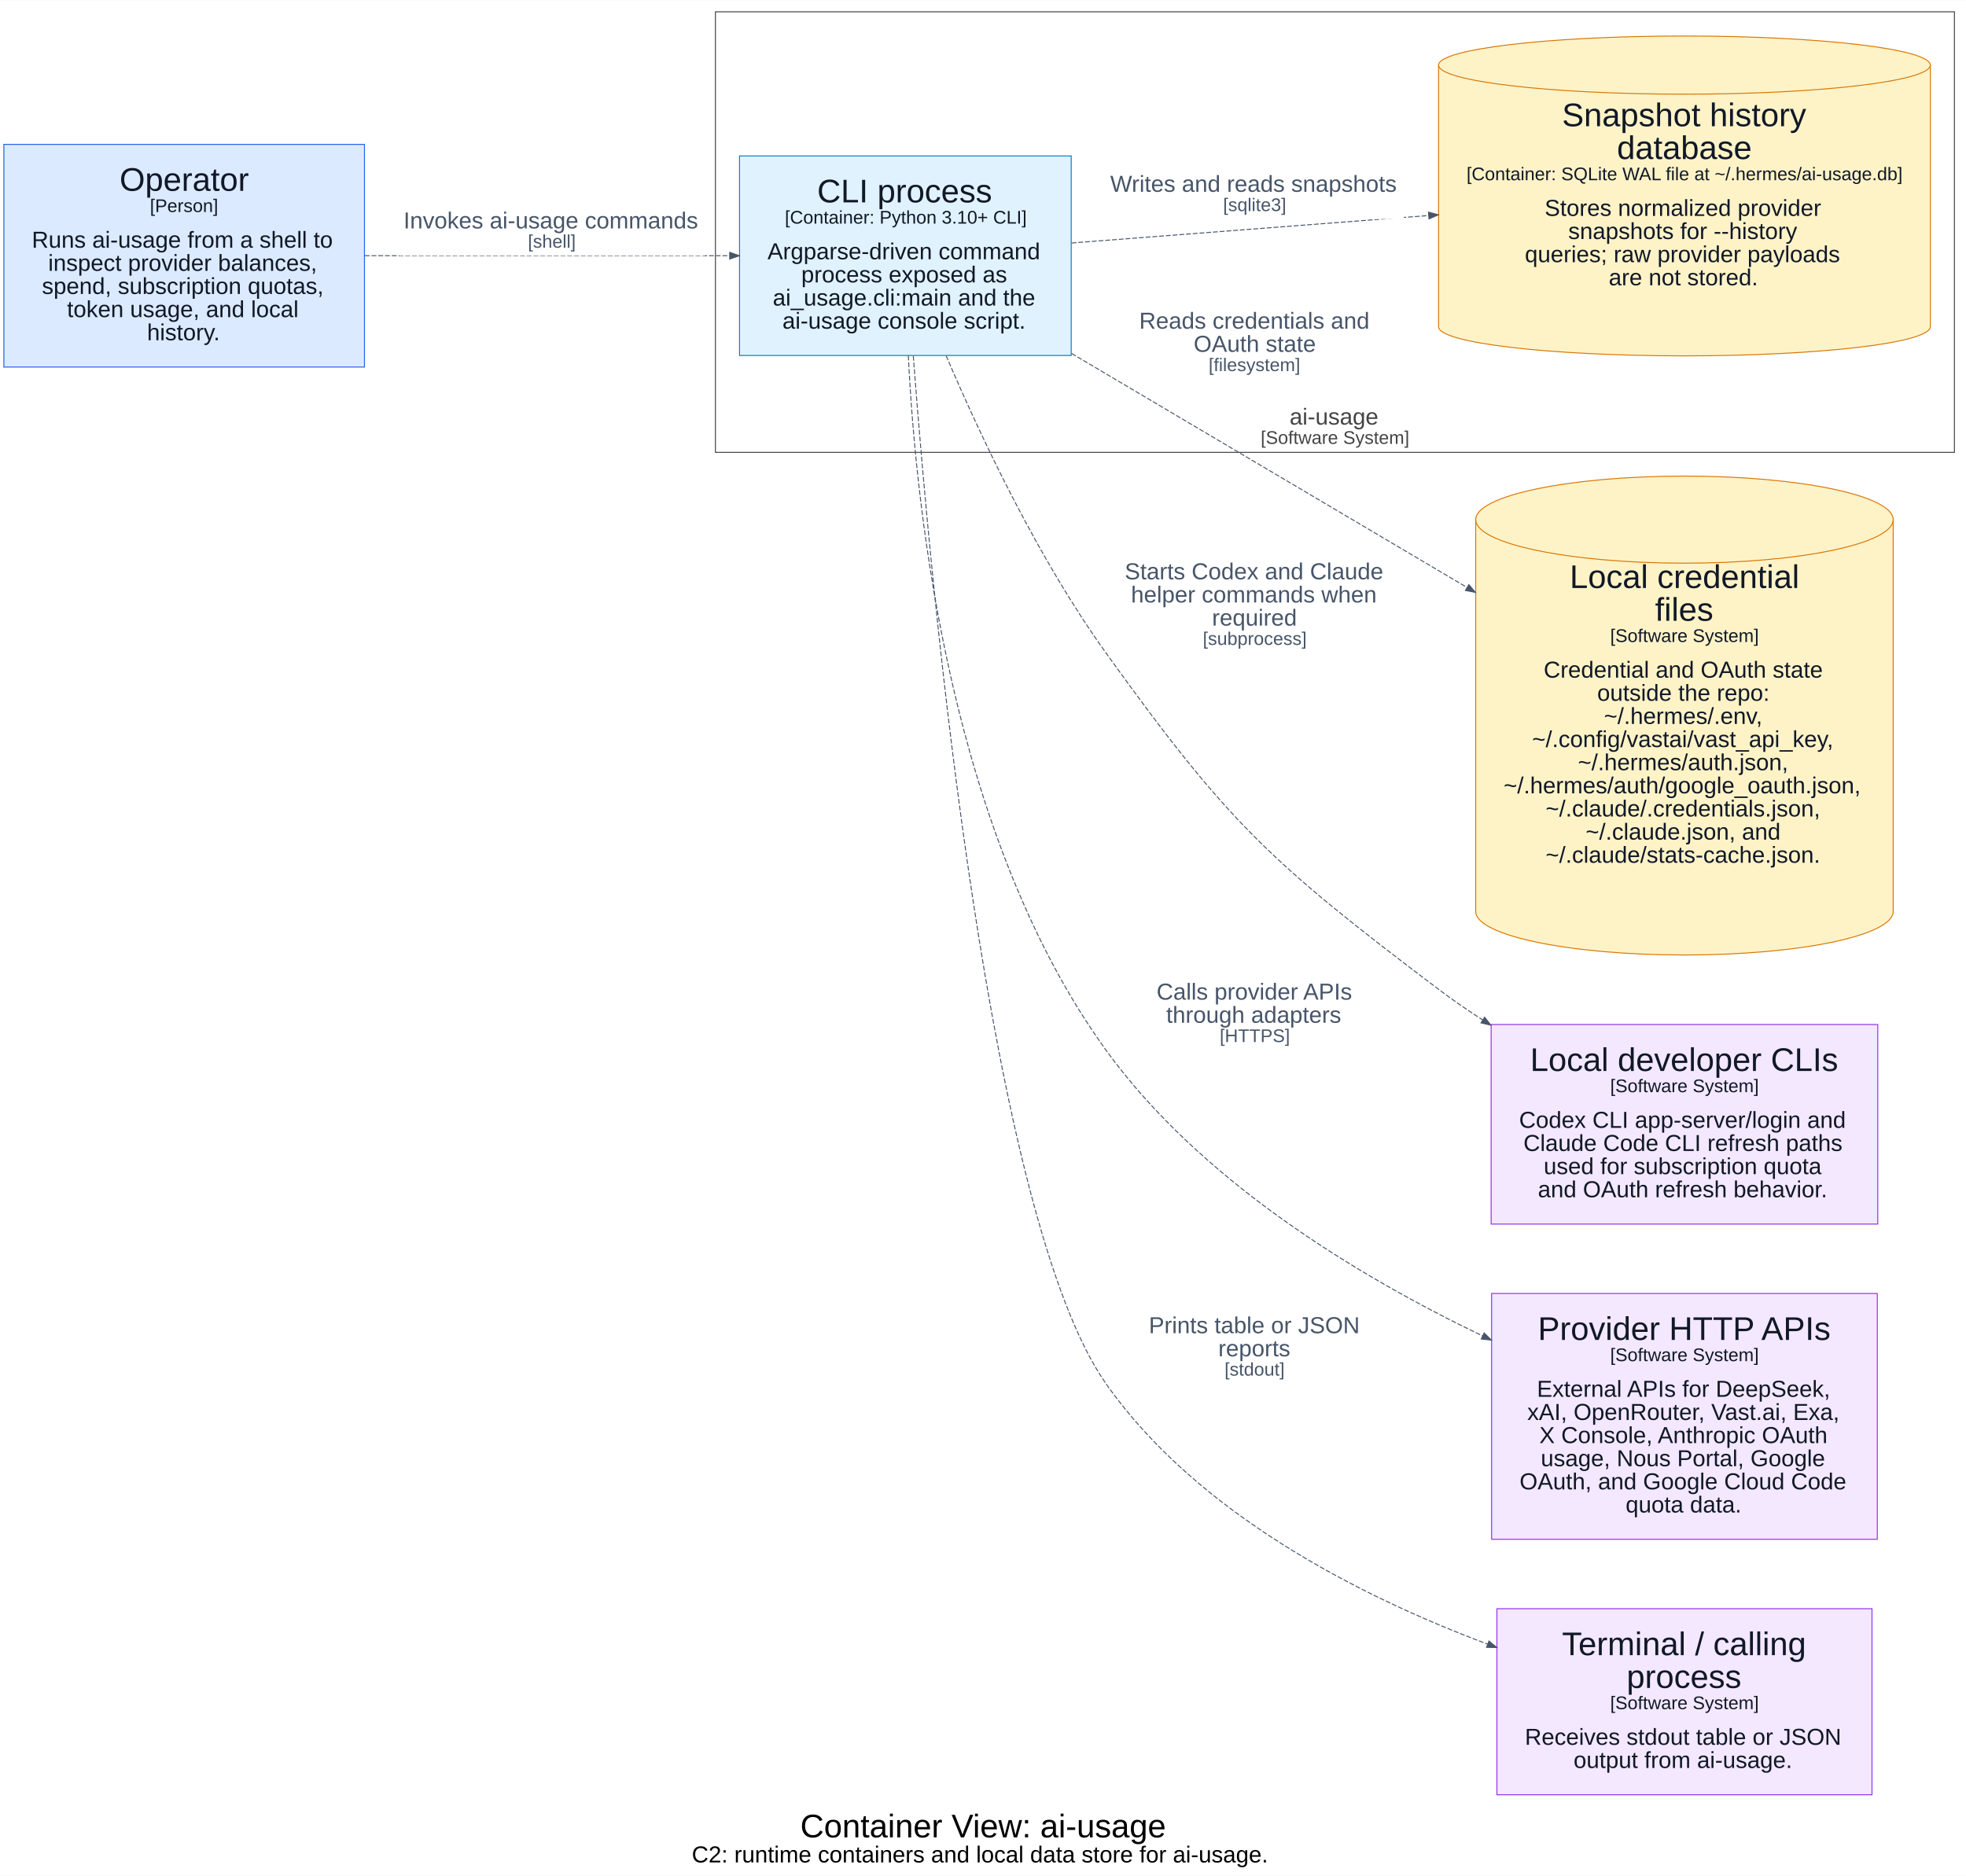
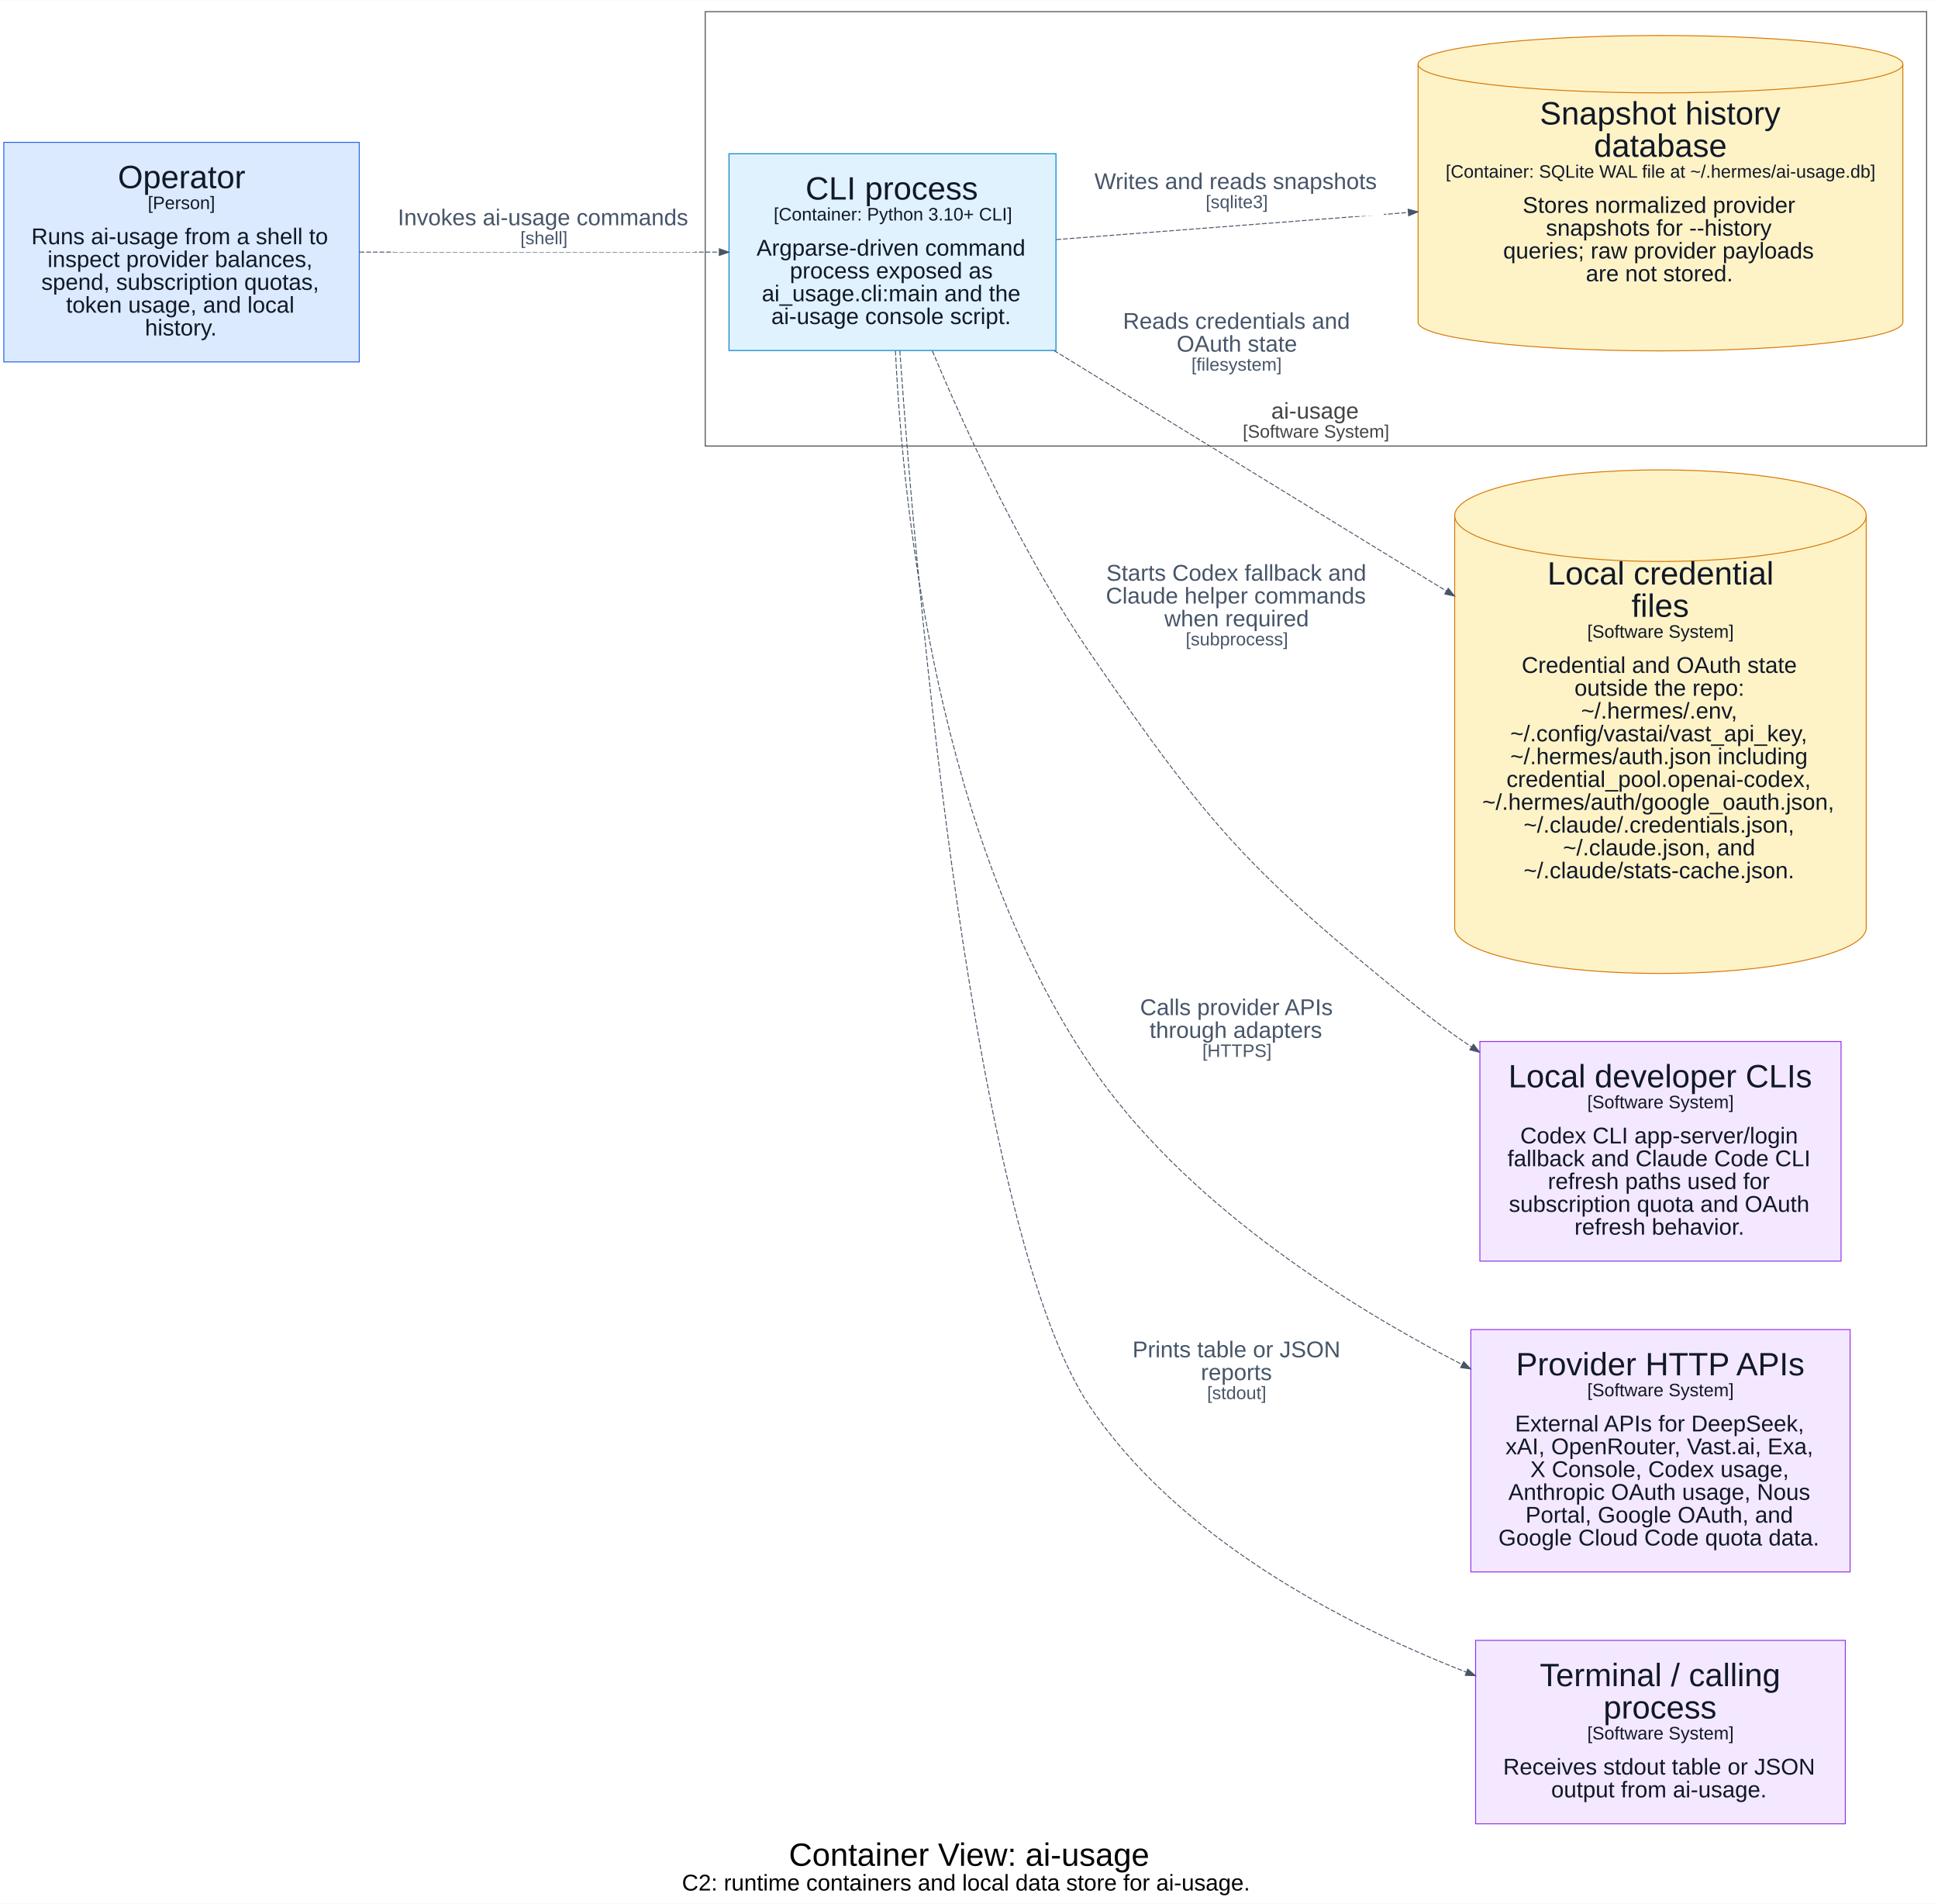
- <svg xmlns="http://www.w3.org/2000/svg" width="2039pt" height="1946pt" viewBox="0.00 0.00 2039.00 1945.50">
-   <g id="graph0" class="graph" transform="scale(1 1) rotate(0) translate(4 1941.5)">
-     <polygon fill="white" stroke="transparent" points="-4,4 -4,-1941.5 2035,-1941.5 2035,4 -4,4" />
+ <svg xmlns="http://www.w3.org/2000/svg" width="2039pt" height="2003pt" viewBox="0.00 0.00 2039.00 2002.50">
+   <g id="graph0" class="graph" transform="scale(1 1) rotate(0) translate(4 1998.5)">
+     <polygon fill="white" stroke="transparent" points="-4,4 -4,-1998.5 2035,-1998.5 2035,4 -4,4" />
    <text text-anchor="start" x="826" y="-35.8" font-family="Arial" font-size="34.00">Container View: ai-usage</text>
    <text text-anchor="start" x="713.5" y="-9.8" font-family="Arial" font-size="24.00">C2: runtime containers and local data store for ai-usage.</text>
    <g id="clust1" class="cluster">
-       <polygon fill="none" stroke="#444444" points="738,-1472.5 738,-1929.5 2023,-1929.5 2023,-1472.5 738,-1472.5" />
-       <text text-anchor="start" x="1333.5" y="-1501.3" font-family="Arial" font-size="24.00" fill="#444444">ai-usage</text>
-       <text text-anchor="start" x="1303.5" y="-1481.3" font-family="Arial" font-size="19.00" fill="#444444">[Software System]</text>
+       <polygon fill="none" stroke="#444444" points="738,-1529.5 738,-1986.5 2023,-1986.5 2023,-1529.5 738,-1529.5" />
+       <text text-anchor="start" x="1333.5" y="-1558.3" font-family="Arial" font-size="24.00" fill="#444444">ai-usage</text>
+       <text text-anchor="start" x="1303.5" y="-1538.3" font-family="Arial" font-size="19.00" fill="#444444">[Software System]</text>
    </g>
    <g id="1" class="node">
-       <polygon fill="#dbeafe" stroke="#2563eb" points="374,-1792 0,-1792 0,-1561 374,-1561 374,-1792" />
-       <text text-anchor="start" x="120" y="-1743.8" font-family="Arial" font-size="34.00" fill="#111827">Operator</text>
-       <text text-anchor="start" x="151.5" y="-1721.8" font-family="Arial" font-size="19.00" fill="#111827">[Person]</text>
-       <text text-anchor="start" x="29" y="-1684.8" font-family="Arial" font-size="24.00" fill="#111827">Runs ai-usage from a shell to</text>
-       <text text-anchor="start" x="46" y="-1660.8" font-family="Arial" font-size="24.00" fill="#111827">inspect provider balances,</text>
-       <text text-anchor="start" x="39.5" y="-1636.8" font-family="Arial" font-size="24.00" fill="#111827">spend, subscription quotas,</text>
-       <text text-anchor="start" x="65.5" y="-1612.8" font-family="Arial" font-size="24.00" fill="#111827">token usage, and local</text>
-       <text text-anchor="start" x="148.5" y="-1588.8" font-family="Arial" font-size="24.00" fill="#111827">history.</text>
+       <polygon fill="#dbeafe" stroke="#2563eb" points="374,-1849 0,-1849 0,-1618 374,-1618 374,-1849" />
+       <text text-anchor="start" x="120" y="-1800.8" font-family="Arial" font-size="34.00" fill="#111827">Operator</text>
+       <text text-anchor="start" x="151.5" y="-1778.8" font-family="Arial" font-size="19.00" fill="#111827">[Person]</text>
+       <text text-anchor="start" x="29" y="-1741.8" font-family="Arial" font-size="24.00" fill="#111827">Runs ai-usage from a shell to</text>
+       <text text-anchor="start" x="46" y="-1717.8" font-family="Arial" font-size="24.00" fill="#111827">inspect provider balances,</text>
+       <text text-anchor="start" x="39.5" y="-1693.8" font-family="Arial" font-size="24.00" fill="#111827">spend, subscription quotas,</text>
+       <text text-anchor="start" x="65.5" y="-1669.8" font-family="Arial" font-size="24.00" fill="#111827">token usage, and local</text>
+       <text text-anchor="start" x="148.5" y="-1645.8" font-family="Arial" font-size="24.00" fill="#111827">history.</text>
    </g>
    <g id="3" class="node">
-       <polygon fill="#e0f2fe" stroke="#0284c7" points="1107,-1780 763,-1780 763,-1573 1107,-1573 1107,-1780" />
-       <text text-anchor="start" x="843.5" y="-1731.8" font-family="Arial" font-size="34.00" fill="#111827">CLI process</text>
-       <text text-anchor="start" x="810" y="-1709.8" font-family="Arial" font-size="19.00" fill="#111827">[Container: Python 3.10+ CLI]</text>
-       <text text-anchor="start" x="792" y="-1672.8" font-family="Arial" font-size="24.00" fill="#111827">Argparse-driven command</text>
-       <text text-anchor="start" x="827" y="-1648.8" font-family="Arial" font-size="24.00" fill="#111827">process exposed as</text>
-       <text text-anchor="start" x="797.5" y="-1624.8" font-family="Arial" font-size="24.00" fill="#111827">ai_usage.cli:main and the</text>
-       <text text-anchor="start" x="807.5" y="-1600.8" font-family="Arial" font-size="24.00" fill="#111827">ai-usage console script.</text>
+       <polygon fill="#e0f2fe" stroke="#0284c7" points="1107,-1837 763,-1837 763,-1630 1107,-1630 1107,-1837" />
+       <text text-anchor="start" x="843.5" y="-1788.8" font-family="Arial" font-size="34.00" fill="#111827">CLI process</text>
+       <text text-anchor="start" x="810" y="-1766.8" font-family="Arial" font-size="19.00" fill="#111827">[Container: Python 3.10+ CLI]</text>
+       <text text-anchor="start" x="792" y="-1729.8" font-family="Arial" font-size="24.00" fill="#111827">Argparse-driven command</text>
+       <text text-anchor="start" x="827" y="-1705.8" font-family="Arial" font-size="24.00" fill="#111827">process exposed as</text>
+       <text text-anchor="start" x="797.5" y="-1681.8" font-family="Arial" font-size="24.00" fill="#111827">ai_usage.cli:main and the</text>
+       <text text-anchor="start" x="807.5" y="-1657.8" font-family="Arial" font-size="24.00" fill="#111827">ai-usage console script.</text>
    </g>
    <g id="19" class="edge">
-       <path fill="none" stroke="#475569" stroke-dasharray="5,2" d="M374.32,-1676.5C489.94,-1676.5 637.81,-1676.5 752.52,-1676.5" />
-       <polygon fill="#475569" stroke="#475569" points="752.81,-1680 762.81,-1676.5 752.81,-1673 752.81,-1680" />
-       <polygon fill="white" stroke="transparent" points="410,-1676.5 410,-1727.5 727,-1727.5 727,-1676.5 410,-1676.5" />
-       <text text-anchor="start" x="414.5" y="-1704.8" font-family="Arial" font-size="24.00" fill="#475569">Invokes ai-usage commands</text>
-       <text text-anchor="start" x="543.5" y="-1684.8" font-family="Arial" font-size="19.00" fill="#475569">[shell]</text>
+       <path fill="none" stroke="#475569" stroke-dasharray="5,2" d="M374.32,-1733.5C489.94,-1733.5 637.81,-1733.5 752.52,-1733.5" />
+       <polygon fill="#475569" stroke="#475569" points="752.81,-1737 762.81,-1733.5 752.81,-1730 752.81,-1737" />
+       <polygon fill="white" stroke="transparent" points="410,-1733.5 410,-1784.5 727,-1784.5 727,-1733.5 410,-1733.5" />
+       <text text-anchor="start" x="414.5" y="-1761.8" font-family="Arial" font-size="24.00" fill="#475569">Invokes ai-usage commands</text>
+       <text text-anchor="start" x="543.5" y="-1741.8" font-family="Arial" font-size="19.00" fill="#475569">[shell]</text>
    </g>
    <g id="14" class="node">
-       <path fill="#fef3c7" stroke="#d97706" d="M1959.5,-1402.72C1959.5,-1427.63 1862.46,-1447.88 1743,-1447.88 1623.54,-1447.88 1526.5,-1427.63 1526.5,-1402.72 1526.5,-1402.72 1526.5,-996.28 1526.5,-996.28 1526.5,-971.37 1623.54,-951.12 1743,-951.12 1862.46,-951.12 1959.5,-971.37 1959.5,-996.28 1959.5,-996.28 1959.5,-1402.72 1959.5,-1402.72" />
-       <path fill="none" stroke="#d97706" d="M1959.5,-1402.72C1959.5,-1377.8 1862.46,-1357.56 1743,-1357.56 1623.54,-1357.56 1526.5,-1377.8 1526.5,-1402.72" />
-       <text text-anchor="start" x="1624" y="-1331.8" font-family="Arial" font-size="34.00" fill="#111827">Local credential</text>
-       <text text-anchor="start" x="1712.5" y="-1297.8" font-family="Arial" font-size="34.00" fill="#111827">files</text>
-       <text text-anchor="start" x="1666" y="-1275.8" font-family="Arial" font-size="19.00" fill="#111827">[Software System]</text>
-       <text text-anchor="start" x="1597" y="-1238.8" font-family="Arial" font-size="24.00" fill="#111827">Credential and OAuth state</text>
-       <text text-anchor="start" x="1652.5" y="-1214.8" font-family="Arial" font-size="24.00" fill="#111827">outside the repo:</text>
-       <text text-anchor="start" x="1659.5" y="-1190.8" font-family="Arial" font-size="24.00" fill="#111827">~/.hermes/.env,</text>
-       <text text-anchor="start" x="1585" y="-1166.8" font-family="Arial" font-size="24.00" fill="#111827">~/.config/vastai/vast_api_key,</text>
-       <text text-anchor="start" x="1632.5" y="-1142.8" font-family="Arial" font-size="24.00" fill="#111827">~/.hermes/auth.json,</text>
-       <text text-anchor="start" x="1555.5" y="-1118.8" font-family="Arial" font-size="24.00" fill="#111827">~/.hermes/auth/google_oauth.json,</text>
-       <text text-anchor="start" x="1599" y="-1094.8" font-family="Arial" font-size="24.00" fill="#111827">~/.claude/.credentials.json,</text>
-       <text text-anchor="start" x="1640.5" y="-1070.8" font-family="Arial" font-size="24.00" fill="#111827">~/.claude.json, and</text>
-       <text text-anchor="start" x="1599" y="-1046.8" font-family="Arial" font-size="24.00" fill="#111827">~/.claude/stats-cache.json.</text>
+       <path fill="#fef3c7" stroke="#d97706" d="M1959.5,-1456.22C1959.5,-1482.79 1862.46,-1504.38 1743,-1504.38 1623.54,-1504.38 1526.5,-1482.79 1526.5,-1456.22 1526.5,-1456.22 1526.5,-1022.78 1526.5,-1022.78 1526.5,-996.21 1623.54,-974.62 1743,-974.62 1862.46,-974.62 1959.5,-996.21 1959.5,-1022.78 1959.5,-1022.78 1959.5,-1456.22 1959.5,-1456.22" />
+       <path fill="none" stroke="#d97706" d="M1959.5,-1456.22C1959.5,-1429.64 1862.46,-1408.06 1743,-1408.06 1623.54,-1408.06 1526.5,-1429.64 1526.5,-1456.22" />
+       <text text-anchor="start" x="1624" y="-1383.8" font-family="Arial" font-size="34.00" fill="#111827">Local credential</text>
+       <text text-anchor="start" x="1712.5" y="-1349.8" font-family="Arial" font-size="34.00" fill="#111827">files</text>
+       <text text-anchor="start" x="1666" y="-1327.8" font-family="Arial" font-size="19.00" fill="#111827">[Software System]</text>
+       <text text-anchor="start" x="1597" y="-1290.8" font-family="Arial" font-size="24.00" fill="#111827">Credential and OAuth state</text>
+       <text text-anchor="start" x="1652.5" y="-1266.8" font-family="Arial" font-size="24.00" fill="#111827">outside the repo:</text>
+       <text text-anchor="start" x="1659.5" y="-1242.8" font-family="Arial" font-size="24.00" fill="#111827">~/.hermes/.env,</text>
+       <text text-anchor="start" x="1585" y="-1218.8" font-family="Arial" font-size="24.00" fill="#111827">~/.config/vastai/vast_api_key,</text>
+       <text text-anchor="start" x="1585" y="-1194.8" font-family="Arial" font-size="24.00" fill="#111827">~/.hermes/auth.json including</text>
+       <text text-anchor="start" x="1581" y="-1170.8" font-family="Arial" font-size="24.00" fill="#111827">credential_pool.openai-codex,</text>
+       <text text-anchor="start" x="1555.5" y="-1146.8" font-family="Arial" font-size="24.00" fill="#111827">~/.hermes/auth/google_oauth.json,</text>
+       <text text-anchor="start" x="1599" y="-1122.8" font-family="Arial" font-size="24.00" fill="#111827">~/.claude/.credentials.json,</text>
+       <text text-anchor="start" x="1640.5" y="-1098.8" font-family="Arial" font-size="24.00" fill="#111827">~/.claude.json, and</text>
+       <text text-anchor="start" x="1599" y="-1074.8" font-family="Arial" font-size="24.00" fill="#111827">~/.claude/stats-cache.json.</text>
    </g>
    <g id="15" class="node">
-       <polygon fill="#f3e8ff" stroke="#9333ea" points="1943.5,-879 1542.5,-879 1542.5,-672 1943.5,-672 1943.5,-879" />
-       <text text-anchor="start" x="1583" y="-830.8" font-family="Arial" font-size="34.00" fill="#111827">Local developer CLIs</text>
-       <text text-anchor="start" x="1666" y="-808.8" font-family="Arial" font-size="19.00" fill="#111827">[Software System]</text>
-       <text text-anchor="start" x="1571.5" y="-771.8" font-family="Arial" font-size="24.00" fill="#111827">Codex CLI app-server/login and</text>
-       <text text-anchor="start" x="1576" y="-747.8" font-family="Arial" font-size="24.00" fill="#111827">Claude Code CLI refresh paths</text>
-       <text text-anchor="start" x="1597" y="-723.8" font-family="Arial" font-size="24.00" fill="#111827">used for subscription quota</text>
-       <text text-anchor="start" x="1591" y="-699.8" font-family="Arial" font-size="24.00" fill="#111827">and OAuth refresh behavior.</text>
+       <polygon fill="#f3e8ff" stroke="#9333ea" points="1933,-903 1553,-903 1553,-672 1933,-672 1933,-903" />
+       <text text-anchor="start" x="1583" y="-854.8" font-family="Arial" font-size="34.00" fill="#111827">Local developer CLIs</text>
+       <text text-anchor="start" x="1666" y="-832.8" font-family="Arial" font-size="19.00" fill="#111827">[Software System]</text>
+       <text text-anchor="start" x="1595.5" y="-795.8" font-family="Arial" font-size="24.00" fill="#111827">Codex CLI app-server/login</text>
+       <text text-anchor="start" x="1582" y="-771.8" font-family="Arial" font-size="24.00" fill="#111827">fallback and Claude Code CLI</text>
+       <text text-anchor="start" x="1624.5" y="-747.8" font-family="Arial" font-size="24.00" fill="#111827">refresh paths used for</text>
+       <text text-anchor="start" x="1583.5" y="-723.8" font-family="Arial" font-size="24.00" fill="#111827">subscription quota and OAuth</text>
+       <text text-anchor="start" x="1652.5" y="-699.8" font-family="Arial" font-size="24.00" fill="#111827">refresh behavior.</text>
    </g>
    <g id="16" class="node">
-       <polygon fill="#f3e8ff" stroke="#9333ea" points="1943,-600 1543,-600 1543,-345 1943,-345 1943,-600" />
+       <polygon fill="#f3e8ff" stroke="#9333ea" points="1942.5,-600 1543.5,-600 1543.5,-345 1942.5,-345 1942.5,-600" />
      <text text-anchor="start" x="1591" y="-551.8" font-family="Arial" font-size="34.00" fill="#111827">Provider HTTP APIs</text>
      <text text-anchor="start" x="1666" y="-529.8" font-family="Arial" font-size="19.00" fill="#111827">[Software System]</text>
      <text text-anchor="start" x="1590" y="-492.8" font-family="Arial" font-size="24.00" fill="#111827">External APIs for DeepSeek,</text>
      <text text-anchor="start" x="1580" y="-468.8" font-family="Arial" font-size="24.00" fill="#111827">xAI, OpenRouter, Vast.ai, Exa,</text>
-       <text text-anchor="start" x="1592.5" y="-444.8" font-family="Arial" font-size="24.00" fill="#111827">X Console, Anthropic OAuth</text>
-       <text text-anchor="start" x="1594" y="-420.8" font-family="Arial" font-size="24.00" fill="#111827">usage, Nous Portal, Google</text>
-       <text text-anchor="start" x="1572" y="-396.8" font-family="Arial" font-size="24.00" fill="#111827">OAuth, and Google Cloud Code</text>
-       <text text-anchor="start" x="1682" y="-372.8" font-family="Arial" font-size="24.00" fill="#111827">quota data.</text>
+       <text text-anchor="start" x="1606" y="-444.8" font-family="Arial" font-size="24.00" fill="#111827">X Console, Codex usage,</text>
+       <text text-anchor="start" x="1583" y="-420.8" font-family="Arial" font-size="24.00" fill="#111827">Anthropic OAuth usage, Nous</text>
+       <text text-anchor="start" x="1601" y="-396.8" font-family="Arial" font-size="24.00" fill="#111827">Portal, Google OAuth, and</text>
+       <text text-anchor="start" x="1572.5" y="-372.8" font-family="Arial" font-size="24.00" fill="#111827">Google Cloud Code quota data.</text>
    </g>
    <g id="17" class="node">
      <polygon fill="#f3e8ff" stroke="#9333ea" points="1937.5,-273 1548.5,-273 1548.5,-80 1937.5,-80 1937.5,-273" />
      <text text-anchor="start" x="1616" y="-224.8" font-family="Arial" font-size="34.00" fill="#111827">Terminal / calling</text>
      <text text-anchor="start" x="1683" y="-190.8" font-family="Arial" font-size="34.00" fill="#111827">process</text>
      <text text-anchor="start" x="1666" y="-168.8" font-family="Arial" font-size="19.00" fill="#111827">[Software System]</text>
      <text text-anchor="start" x="1577.5" y="-131.8" font-family="Arial" font-size="24.00" fill="#111827">Receives stdout table or JSON</text>
      <text text-anchor="start" x="1628" y="-107.8" font-family="Arial" font-size="24.00" fill="#111827">output from ai-usage.</text>
    </g>
    <g id="13" class="node">
-       <path fill="#fef3c7" stroke="#d97706" d="M1998,-1874.22C1998,-1890.86 1883.7,-1904.38 1743,-1904.38 1602.3,-1904.38 1488,-1890.86 1488,-1874.22 1488,-1874.22 1488,-1602.78 1488,-1602.78 1488,-1586.14 1602.3,-1572.62 1743,-1572.62 1883.7,-1572.62 1998,-1586.14 1998,-1602.78 1998,-1602.78 1998,-1874.22 1998,-1874.22" />
-       <path fill="none" stroke="#d97706" d="M1998,-1874.22C1998,-1857.57 1883.7,-1844.06 1743,-1844.06 1602.3,-1844.06 1488,-1857.57 1488,-1874.22" />
-       <text text-anchor="start" x="1616" y="-1810.8" font-family="Arial" font-size="34.00" fill="#111827">Snapshot history</text>
-       <text text-anchor="start" x="1673" y="-1776.8" font-family="Arial" font-size="34.00" fill="#111827">database</text>
-       <text text-anchor="start" x="1517" y="-1754.8" font-family="Arial" font-size="19.00" fill="#111827">[Container: SQLite WAL file at ~/.hermes/ai-usage.db]</text>
-       <text text-anchor="start" x="1598" y="-1717.8" font-family="Arial" font-size="24.00" fill="#111827">Stores normalized provider</text>
-       <text text-anchor="start" x="1622.5" y="-1693.8" font-family="Arial" font-size="24.00" fill="#111827">snapshots for --history</text>
-       <text text-anchor="start" x="1577.5" y="-1669.8" font-family="Arial" font-size="24.00" fill="#111827">queries; raw provider payloads</text>
-       <text text-anchor="start" x="1664.5" y="-1645.8" font-family="Arial" font-size="24.00" fill="#111827">are not stored.</text>
+       <path fill="#fef3c7" stroke="#d97706" d="M1998,-1931.22C1998,-1947.86 1883.7,-1961.38 1743,-1961.38 1602.3,-1961.38 1488,-1947.86 1488,-1931.22 1488,-1931.22 1488,-1659.78 1488,-1659.78 1488,-1643.14 1602.3,-1629.62 1743,-1629.62 1883.7,-1629.62 1998,-1643.14 1998,-1659.78 1998,-1659.78 1998,-1931.22 1998,-1931.22" />
+       <path fill="none" stroke="#d97706" d="M1998,-1931.22C1998,-1914.57 1883.7,-1901.06 1743,-1901.06 1602.3,-1901.06 1488,-1914.57 1488,-1931.22" />
+       <text text-anchor="start" x="1616" y="-1867.8" font-family="Arial" font-size="34.00" fill="#111827">Snapshot history</text>
+       <text text-anchor="start" x="1673" y="-1833.8" font-family="Arial" font-size="34.00" fill="#111827">database</text>
+       <text text-anchor="start" x="1517" y="-1811.8" font-family="Arial" font-size="19.00" fill="#111827">[Container: SQLite WAL file at ~/.hermes/ai-usage.db]</text>
+       <text text-anchor="start" x="1598" y="-1774.8" font-family="Arial" font-size="24.00" fill="#111827">Stores normalized provider</text>
+       <text text-anchor="start" x="1622.5" y="-1750.8" font-family="Arial" font-size="24.00" fill="#111827">snapshots for --history</text>
+       <text text-anchor="start" x="1577.5" y="-1726.8" font-family="Arial" font-size="24.00" fill="#111827">queries; raw provider payloads</text>
+       <text text-anchor="start" x="1664.5" y="-1702.8" font-family="Arial" font-size="24.00" fill="#111827">are not stored.</text>
    </g>
    <g id="24" class="edge">
-       <path fill="none" stroke="#475569" stroke-dasharray="5,2" d="M1107.43,-1575.05C1226.93,-1504.32 1387.57,-1409.25 1517.32,-1332.47" />
-       <polygon fill="#475569" stroke="#475569" points="1519.39,-1335.31 1526.21,-1327.21 1515.82,-1329.29 1519.39,-1335.31" />
-       <polygon fill="white" stroke="transparent" points="1173,-1548.5 1173,-1623.5 1422,-1623.5 1422,-1548.5 1173,-1548.5" />
-       <text text-anchor="start" x="1177.5" y="-1600.8" font-family="Arial" font-size="24.00" fill="#475569">Reads credentials and</text>
-       <text text-anchor="start" x="1234" y="-1576.8" font-family="Arial" font-size="24.00" fill="#475569">OAuth state</text>
-       <text text-anchor="start" x="1249.5" y="-1556.8" font-family="Arial" font-size="19.00" fill="#475569">[filesystem]</text>
+       <path fill="none" stroke="#475569" stroke-dasharray="5,2" d="M1104.96,-1629.94C1224.89,-1556.44 1387.13,-1457 1517.86,-1376.87" />
+       <polygon fill="#475569" stroke="#475569" points="1519.73,-1379.84 1526.43,-1371.63 1516.07,-1373.87 1519.73,-1379.84" />
+       <polygon fill="white" stroke="transparent" points="1173,-1600.5 1173,-1675.5 1422,-1675.5 1422,-1600.5 1173,-1600.5" />
+       <text text-anchor="start" x="1177.5" y="-1652.8" font-family="Arial" font-size="24.00" fill="#475569">Reads credentials and</text>
+       <text text-anchor="start" x="1234" y="-1628.8" font-family="Arial" font-size="24.00" fill="#475569">OAuth state</text>
+       <text text-anchor="start" x="1249.5" y="-1608.8" font-family="Arial" font-size="19.00" fill="#475569">[filesystem]</text>
    </g>
    <g id="25" class="edge">
-       <path fill="none" stroke="#475569" stroke-dasharray="5,2" d="M977.25,-1572.82C1014.14,-1486.31 1073.1,-1361.88 1143,-1264.5 1270.19,-1087.32 1314.03,-1047.05 1488,-915.5 1502.4,-904.61 1517.75,-894.02 1533.5,-883.87" />
-       <polygon fill="#475569" stroke="#475569" points="1535.74,-886.6 1542.29,-878.27 1531.98,-880.69 1535.74,-886.6" />
-       <polygon fill="white" stroke="transparent" points="1158,-1264.5 1158,-1363.5 1437,-1363.5 1437,-1264.5 1158,-1264.5" />
-       <text text-anchor="start" x="1162.5" y="-1340.8" font-family="Arial" font-size="24.00" fill="#475569">Starts Codex and Claude</text>
-       <text text-anchor="start" x="1169" y="-1316.8" font-family="Arial" font-size="24.00" fill="#475569">helper commands when</text>
-       <text text-anchor="start" x="1253" y="-1292.8" font-family="Arial" font-size="24.00" fill="#475569">required</text>
-       <text text-anchor="start" x="1243.5" y="-1272.8" font-family="Arial" font-size="19.00" fill="#475569">[subprocess]</text>
+       <path fill="none" stroke="#475569" stroke-dasharray="5,2" d="M976.91,-1629.6C1014,-1541.25 1073.41,-1412.94 1143,-1311.5 1270.73,-1125.28 1312.46,-1080.56 1488,-938.5 1505.62,-924.24 1524.73,-910.4 1544.28,-897.27" />
+       <polygon fill="#475569" stroke="#475569" points="1546.29,-900.13 1552.68,-891.68 1542.42,-894.3 1546.29,-900.13" />
+       <polygon fill="white" stroke="transparent" points="1155,-1311.5 1155,-1410.5 1440,-1410.5 1440,-1311.5 1155,-1311.5" />
+       <text text-anchor="start" x="1160" y="-1387.8" font-family="Arial" font-size="24.00" fill="#475569">Starts Codex fallback and</text>
+       <text text-anchor="start" x="1159.5" y="-1363.8" font-family="Arial" font-size="24.00" fill="#475569">Claude helper commands</text>
+       <text text-anchor="start" x="1221" y="-1339.8" font-family="Arial" font-size="24.00" fill="#475569">when required</text>
+       <text text-anchor="start" x="1243.5" y="-1319.8" font-family="Arial" font-size="19.00" fill="#475569">[subprocess]</text>
    </g>
    <g id="26" class="edge">
-       <path fill="none" stroke="#475569" stroke-dasharray="5,2" d="M938.04,-1572.89C946.19,-1405.95 983.06,-1073.81 1143,-852.5 1240.66,-717.37 1402.53,-618.9 1533.4,-556.09" />
-       <polygon fill="#475569" stroke="#475569" points="1535.25,-559.09 1542.77,-551.63 1532.24,-552.77 1535.25,-559.09" />
-       <polygon fill="white" stroke="transparent" points="1191.5,-852.5 1191.5,-927.5 1403.5,-927.5 1403.5,-852.5 1191.5,-852.5" />
-       <text text-anchor="start" x="1195.5" y="-904.8" font-family="Arial" font-size="24.00" fill="#475569">Calls provider APIs</text>
-       <text text-anchor="start" x="1205.5" y="-880.8" font-family="Arial" font-size="24.00" fill="#475569">through adapters</text>
-       <text text-anchor="start" x="1261" y="-860.8" font-family="Arial" font-size="19.00" fill="#475569">[HTTPS]</text>
+       <path fill="none" stroke="#475569" stroke-dasharray="5,2" d="M938.11,-1629.71C946.3,-1458.76 983.12,-1113.54 1143,-878.5 1239.18,-737.1 1402.44,-631.29 1534.24,-563.19" />
+       <polygon fill="#475569" stroke="#475569" points="1535.98,-566.23 1543.28,-558.55 1532.78,-560 1535.98,-566.23" />
+       <polygon fill="white" stroke="transparent" points="1191.5,-878.5 1191.5,-953.5 1403.5,-953.5 1403.5,-878.5 1191.5,-878.5" />
+       <text text-anchor="start" x="1195.5" y="-930.8" font-family="Arial" font-size="24.00" fill="#475569">Calls provider APIs</text>
+       <text text-anchor="start" x="1205.5" y="-906.8" font-family="Arial" font-size="24.00" fill="#475569">through adapters</text>
+       <text text-anchor="start" x="1261" y="-886.8" font-family="Arial" font-size="19.00" fill="#475569">[HTTPS]</text>
    </g>
    <g id="28" class="edge">
-       <path fill="none" stroke="#475569" stroke-dasharray="5,2" d="M943.18,-1572.6C962.41,-1319.4 1022.04,-678.66 1143,-506.5 1237.48,-372.02 1404.93,-286.48 1538.8,-236.28" />
-       <polygon fill="#475569" stroke="#475569" points="1540.23,-239.49 1548.38,-232.73 1537.79,-232.93 1540.23,-239.49" />
-       <polygon fill="white" stroke="transparent" points="1183.5,-506.5 1183.5,-581.5 1411.5,-581.5 1411.5,-506.5 1183.5,-506.5" />
-       <text text-anchor="start" x="1187.5" y="-558.8" font-family="Arial" font-size="24.00" fill="#475569">Prints table or JSON</text>
-       <text text-anchor="start" x="1259.5" y="-534.8" font-family="Arial" font-size="24.00" fill="#475569">reports</text>
-       <text text-anchor="start" x="1266" y="-514.8" font-family="Arial" font-size="19.00" fill="#475569">[stdout]</text>
+       <path fill="none" stroke="#475569" stroke-dasharray="5,2" d="M942.71,-1629.66C961.18,-1369.92 1019.82,-699.97 1143,-518.5 1236.27,-381.11 1404.25,-292.21 1538.64,-239.59" />
+       <polygon fill="#475569" stroke="#475569" points="1540.2,-242.74 1548.26,-235.86 1537.67,-236.21 1540.2,-242.74" />
+       <polygon fill="white" stroke="transparent" points="1183.5,-518.5 1183.5,-593.5 1411.5,-593.5 1411.5,-518.5 1183.5,-518.5" />
+       <text text-anchor="start" x="1187.5" y="-570.8" font-family="Arial" font-size="24.00" fill="#475569">Prints table or JSON</text>
+       <text text-anchor="start" x="1259.5" y="-546.8" font-family="Arial" font-size="24.00" fill="#475569">reports</text>
+       <text text-anchor="start" x="1266" y="-526.8" font-family="Arial" font-size="19.00" fill="#475569">[stdout]</text>
    </g>
    <g id="27" class="edge">
-       <path fill="none" stroke="#475569" stroke-dasharray="5,2" d="M1107.43,-1689.69C1214.99,-1697.96 1355.86,-1708.8 1477.55,-1718.16" />
-       <polygon fill="#475569" stroke="#475569" points="1477.52,-1721.67 1487.76,-1718.94 1478.06,-1714.69 1477.52,-1721.67" />
-       <polygon fill="white" stroke="transparent" points="1143,-1714.5 1143,-1765.5 1452,-1765.5 1452,-1714.5 1143,-1714.5" />
-       <text text-anchor="start" x="1147.5" y="-1742.8" font-family="Arial" font-size="24.00" fill="#475569">Writes and reads snapshots</text>
-       <text text-anchor="start" x="1264.5" y="-1722.8" font-family="Arial" font-size="19.00" fill="#475569">[sqlite3]</text>
+       <path fill="none" stroke="#475569" stroke-dasharray="5,2" d="M1107.43,-1746.69C1214.99,-1754.96 1355.86,-1765.8 1477.55,-1775.16" />
+       <polygon fill="#475569" stroke="#475569" points="1477.52,-1778.67 1487.76,-1775.94 1478.06,-1771.69 1477.52,-1778.67" />
+       <polygon fill="white" stroke="transparent" points="1143,-1771.5 1143,-1822.5 1452,-1822.5 1452,-1771.5 1143,-1771.5" />
+       <text text-anchor="start" x="1147.5" y="-1799.8" font-family="Arial" font-size="24.00" fill="#475569">Writes and reads snapshots</text>
+       <text text-anchor="start" x="1264.5" y="-1779.8" font-family="Arial" font-size="19.00" fill="#475569">[sqlite3]</text>
    </g>
  </g>
</svg>
